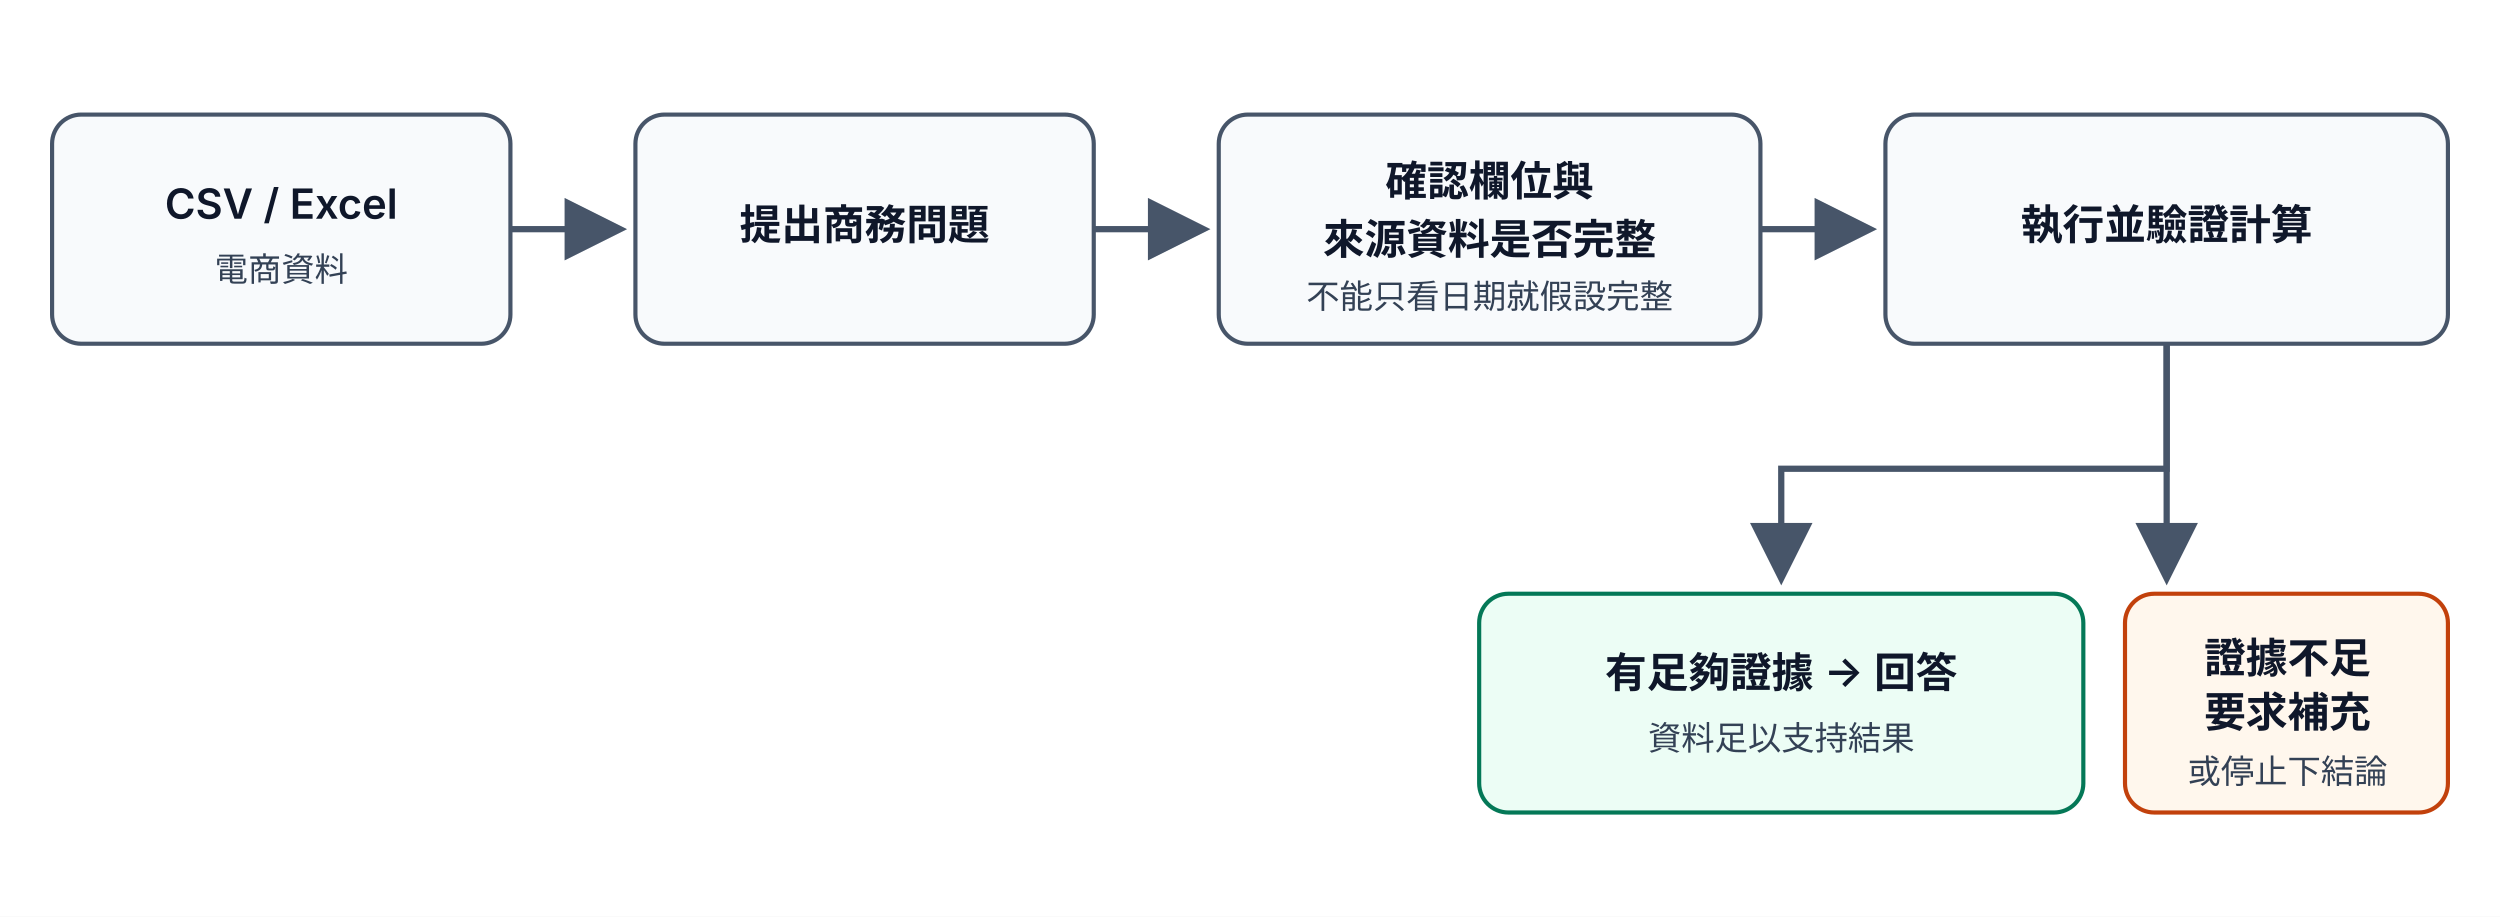
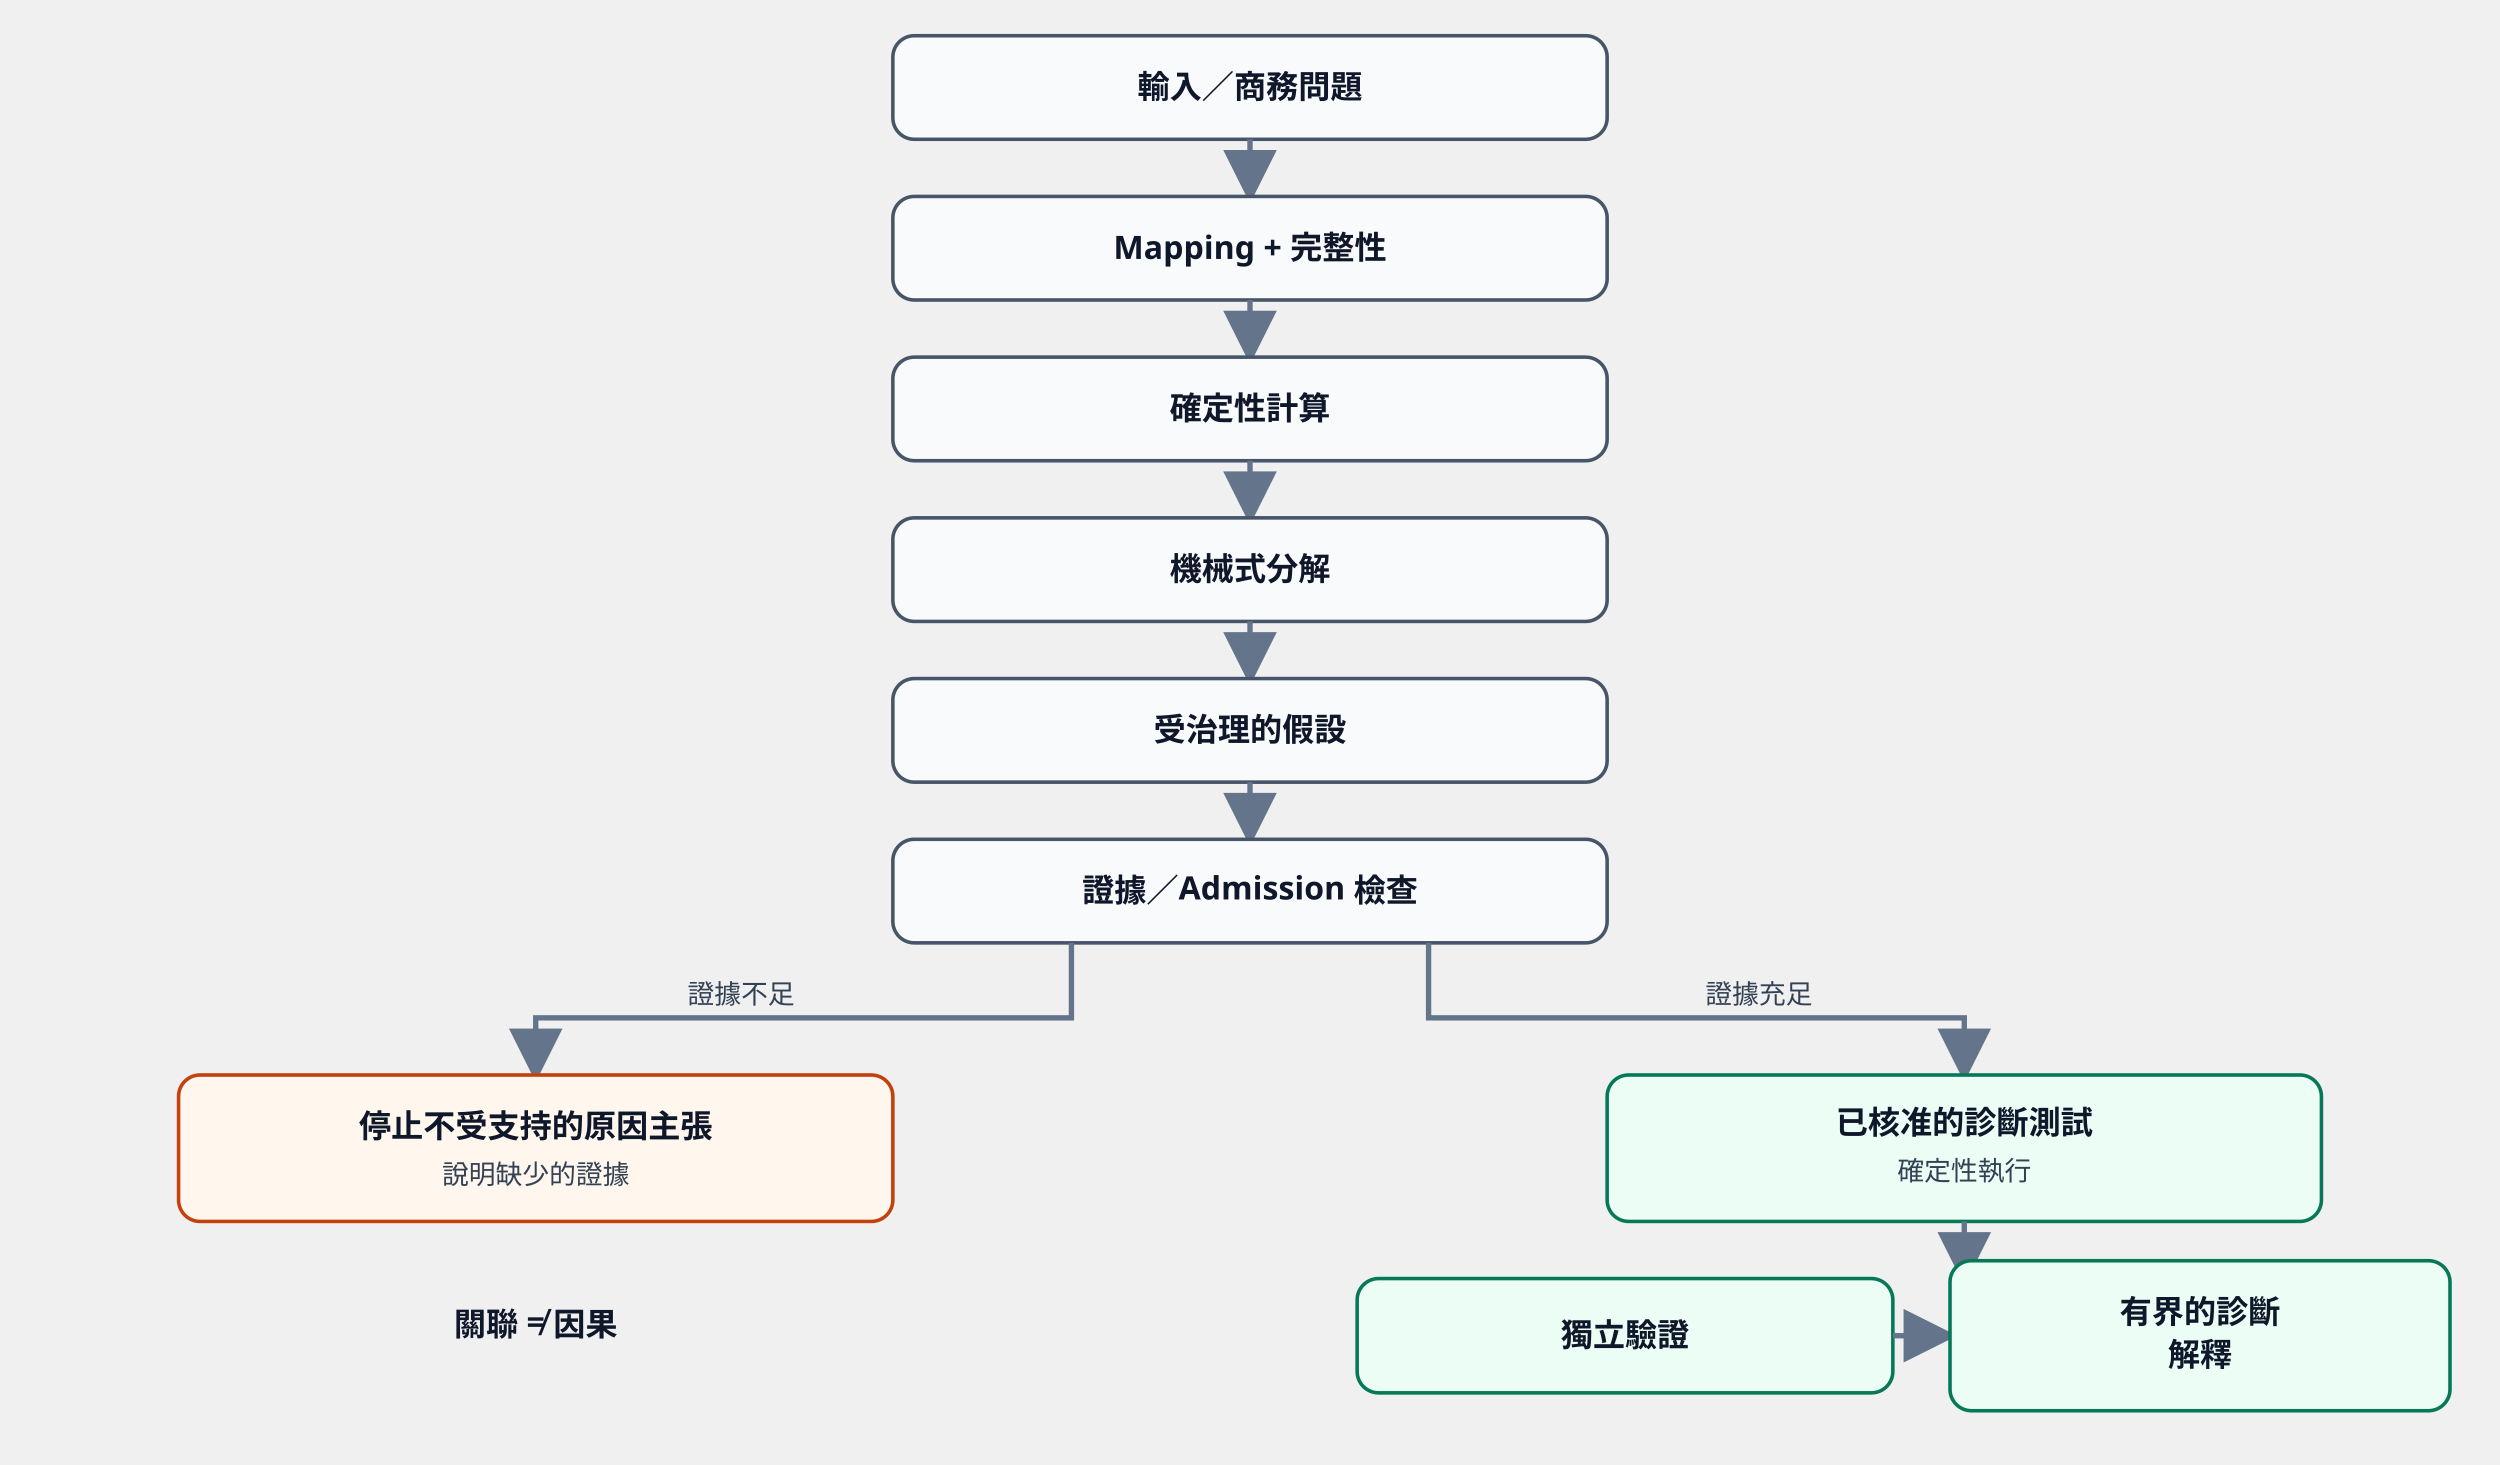
- <svg xmlns="http://www.w3.org/2000/svg" width="1200" height="440" viewBox="0 0 1200 440" role="img" aria-labelledby="title desc">
+ <svg xmlns="http://www.w3.org/2000/svg" width="1400" height="820" viewBox="0 0 1400 820" role="img" aria-labelledby="title desc">
  <defs>
-     <marker id="arrow" markerWidth="10" markerHeight="10" refX="8" refY="5" orient="auto" markerUnits="strokeWidth">
-       <path d="M 0 0 L 10 5 L 0 10 z" fill="#475569" />
+     <marker id="arrow" markerWidth="10" markerHeight="10" refX="8" refY="5" orient="auto">
+       <path d="M0 0L10 5L0 10Z" fill="#64748b" />
    </marker>
  </defs>
-   <rect width="1200" height="440" fill="#ffffff" />
-   <g font-family="-apple-system, BlinkMacSystemFont, 'Segoe UI', sans-serif" text-anchor="middle">
-     <rect fill="#f8fafc" stroke="#475569" stroke-width="2" x="25" y="55" width="220" height="110" rx="14" />
-     <text fill="#0f172a" font-size="20" font-weight="600" x="135" y="105">CSV / Excel</text>
-     <text fill="#334155" font-size="16" x="135" y="135">電商資料</text>
-     <path fill="none" stroke="#475569" stroke-width="3" marker-end="url(#arrow)" d="M 245 110 H 295" />
-     <rect fill="#f8fafc" stroke="#475569" stroke-width="2" x="305" y="55" width="220" height="110" rx="14" />
-     <text fill="#0f172a" font-size="20" font-weight="600" x="415" y="115">提出商務問題</text>
-     <path fill="none" stroke="#475569" stroke-width="3" marker-end="url(#arrow)" d="M 525 110 H 575" />
-     <rect fill="#f8fafc" stroke="#475569" stroke-width="2" x="585" y="55" width="260" height="110" rx="14" />
-     <text fill="#0f172a" font-size="20" font-weight="600" x="715" y="94">確認欄位與</text>
-     <text fill="#0f172a" font-size="20" font-weight="600" x="715" y="122">來源資料是否完整</text>
-     <text fill="#334155" font-size="16" x="715" y="148">不能只看日期就假設完整</text>
-     <path fill="none" stroke="#475569" stroke-width="3" marker-end="url(#arrow)" d="M 845 110 H 895" />
-     <rect fill="#f8fafc" stroke="#475569" stroke-width="2" x="905" y="55" width="270" height="110" rx="14" />
-     <text fill="#0f172a" font-size="20" font-weight="600" x="1040" y="115">執行並驗證計算</text>
-     <path fill="none" stroke="#475569" stroke-width="3" marker-end="url(#arrow)" d="M 1040 165 V 225 H 855 V 275" />
-     <path fill="none" stroke="#475569" stroke-width="3" marker-end="url(#arrow)" d="M 1040 165 V 275" />
-     <rect fill="#ecfdf5" stroke="#047857" stroke-width="2" x="710" y="285" width="290" height="105" rx="14" />
-     <text fill="#0f172a" font-size="20" font-weight="600" x="855" y="330">有足夠證據 → 回答</text>
-     <text fill="#334155" font-size="16" x="855" y="360">資料足以支持結果</text>
-     <rect fill="#fff7ed" stroke="#c2410c" stroke-width="2" x="1020" y="285" width="155" height="105" rx="14" />
-     <text fill="#0f172a" font-size="20" font-weight="600" x="1098" y="323">證據不足</text>
-     <text fill="#0f172a" font-size="20" font-weight="600" x="1098" y="349">要求補充</text>
-     <text fill="#334155" font-size="16" x="1098" y="376">或停止下結論</text>
+   <style>.box{fill:#f8fafc;stroke:#475569;stroke-width:2}.ok{fill:#ecfdf5;stroke:#047857;stroke-width:2}.stop{fill:#fff7ed;stroke:#c2410c;stroke-width:2}.t{fill:#0f172a;font:600 18px system-ui,sans-serif}.s{fill:#334155;font:15px system-ui,sans-serif}.a{fill:none;stroke:#64748b;stroke-width:3;marker-end:url(#arrow)}</style>
+   <g text-anchor="middle">
+     <rect id="input" class="box" x="500" y="20" width="400" height="58" rx="12" />
+     <text class="t" x="700" y="55">輸入／商務問題</text>
+     <path class="a" d="M700 78V108" />
+     <rect id="mapping" class="box" x="500" y="110" width="400" height="58" rx="12" />
+     <text class="t" x="700" y="145">Mapping + 完整性</text>
+     <path class="a" d="M700 168V198" />
+     <rect id="calculation" class="box" x="500" y="200" width="400" height="58" rx="12" />
+     <text class="t" x="700" y="235">確定性計算</text>
+     <path class="a" d="M700 258V288" />
+     <rect id="decomposition" class="box" x="500" y="290" width="400" height="58" rx="12" />
+     <text class="t" x="700" y="325">機械式分解</text>
+     <path class="a" d="M700 348V378" />
+     <rect id="hypothesis" class="box" x="500" y="380" width="400" height="58" rx="12" />
+     <text class="t" x="700" y="415">受治理的假設</text>
+     <path class="a" d="M700 438V468" />
+     <rect id="admission" class="box" x="500" y="470" width="400" height="58" rx="12" />
+     <text class="t" x="700" y="505">證據／Admission 檢查</text>
+     <path class="a" d="M600 528V570H300V600" />
+     <text class="s" x="415" y="562">證據不足</text>
+     <path class="a" d="M800 528V570H1100V600" />
+     <text class="s" x="985" y="562">證據充足</text>
+     <rect id="refusal" class="stop" x="100" y="602" width="400" height="82" rx="12" />
+     <text class="t" x="300" y="637">停止不受支持的原因主張</text>
+     <text class="s" x="300" y="663">說明缺少的證據</text>
+     <rect id="diagnostic" class="ok" x="900" y="602" width="400" height="82" rx="12" />
+     <text class="t" x="1100" y="635">已核准的診斷測試</text>
+     <text class="s" x="1100" y="661">確定性執行</text>
+     <path class="a" d="M1100 684V714" />
+     <rect id="validation" class="ok" x="760" y="716" width="300" height="64" rx="12" />
+     <text class="t" x="910" y="754">獨立驗證</text>
+     <path class="a" d="M1060 748H1090" />
+     <rect id="explanation" class="ok" x="1092" y="706" width="280" height="84" rx="12" />
+     <text class="t" x="1232" y="741">有界的診斷</text>
+     <text class="t" x="1232" y="765">解釋</text>
+     <text class="t" x="300" y="748">關聯 ≠ 因果</text>
  </g>
</svg>
